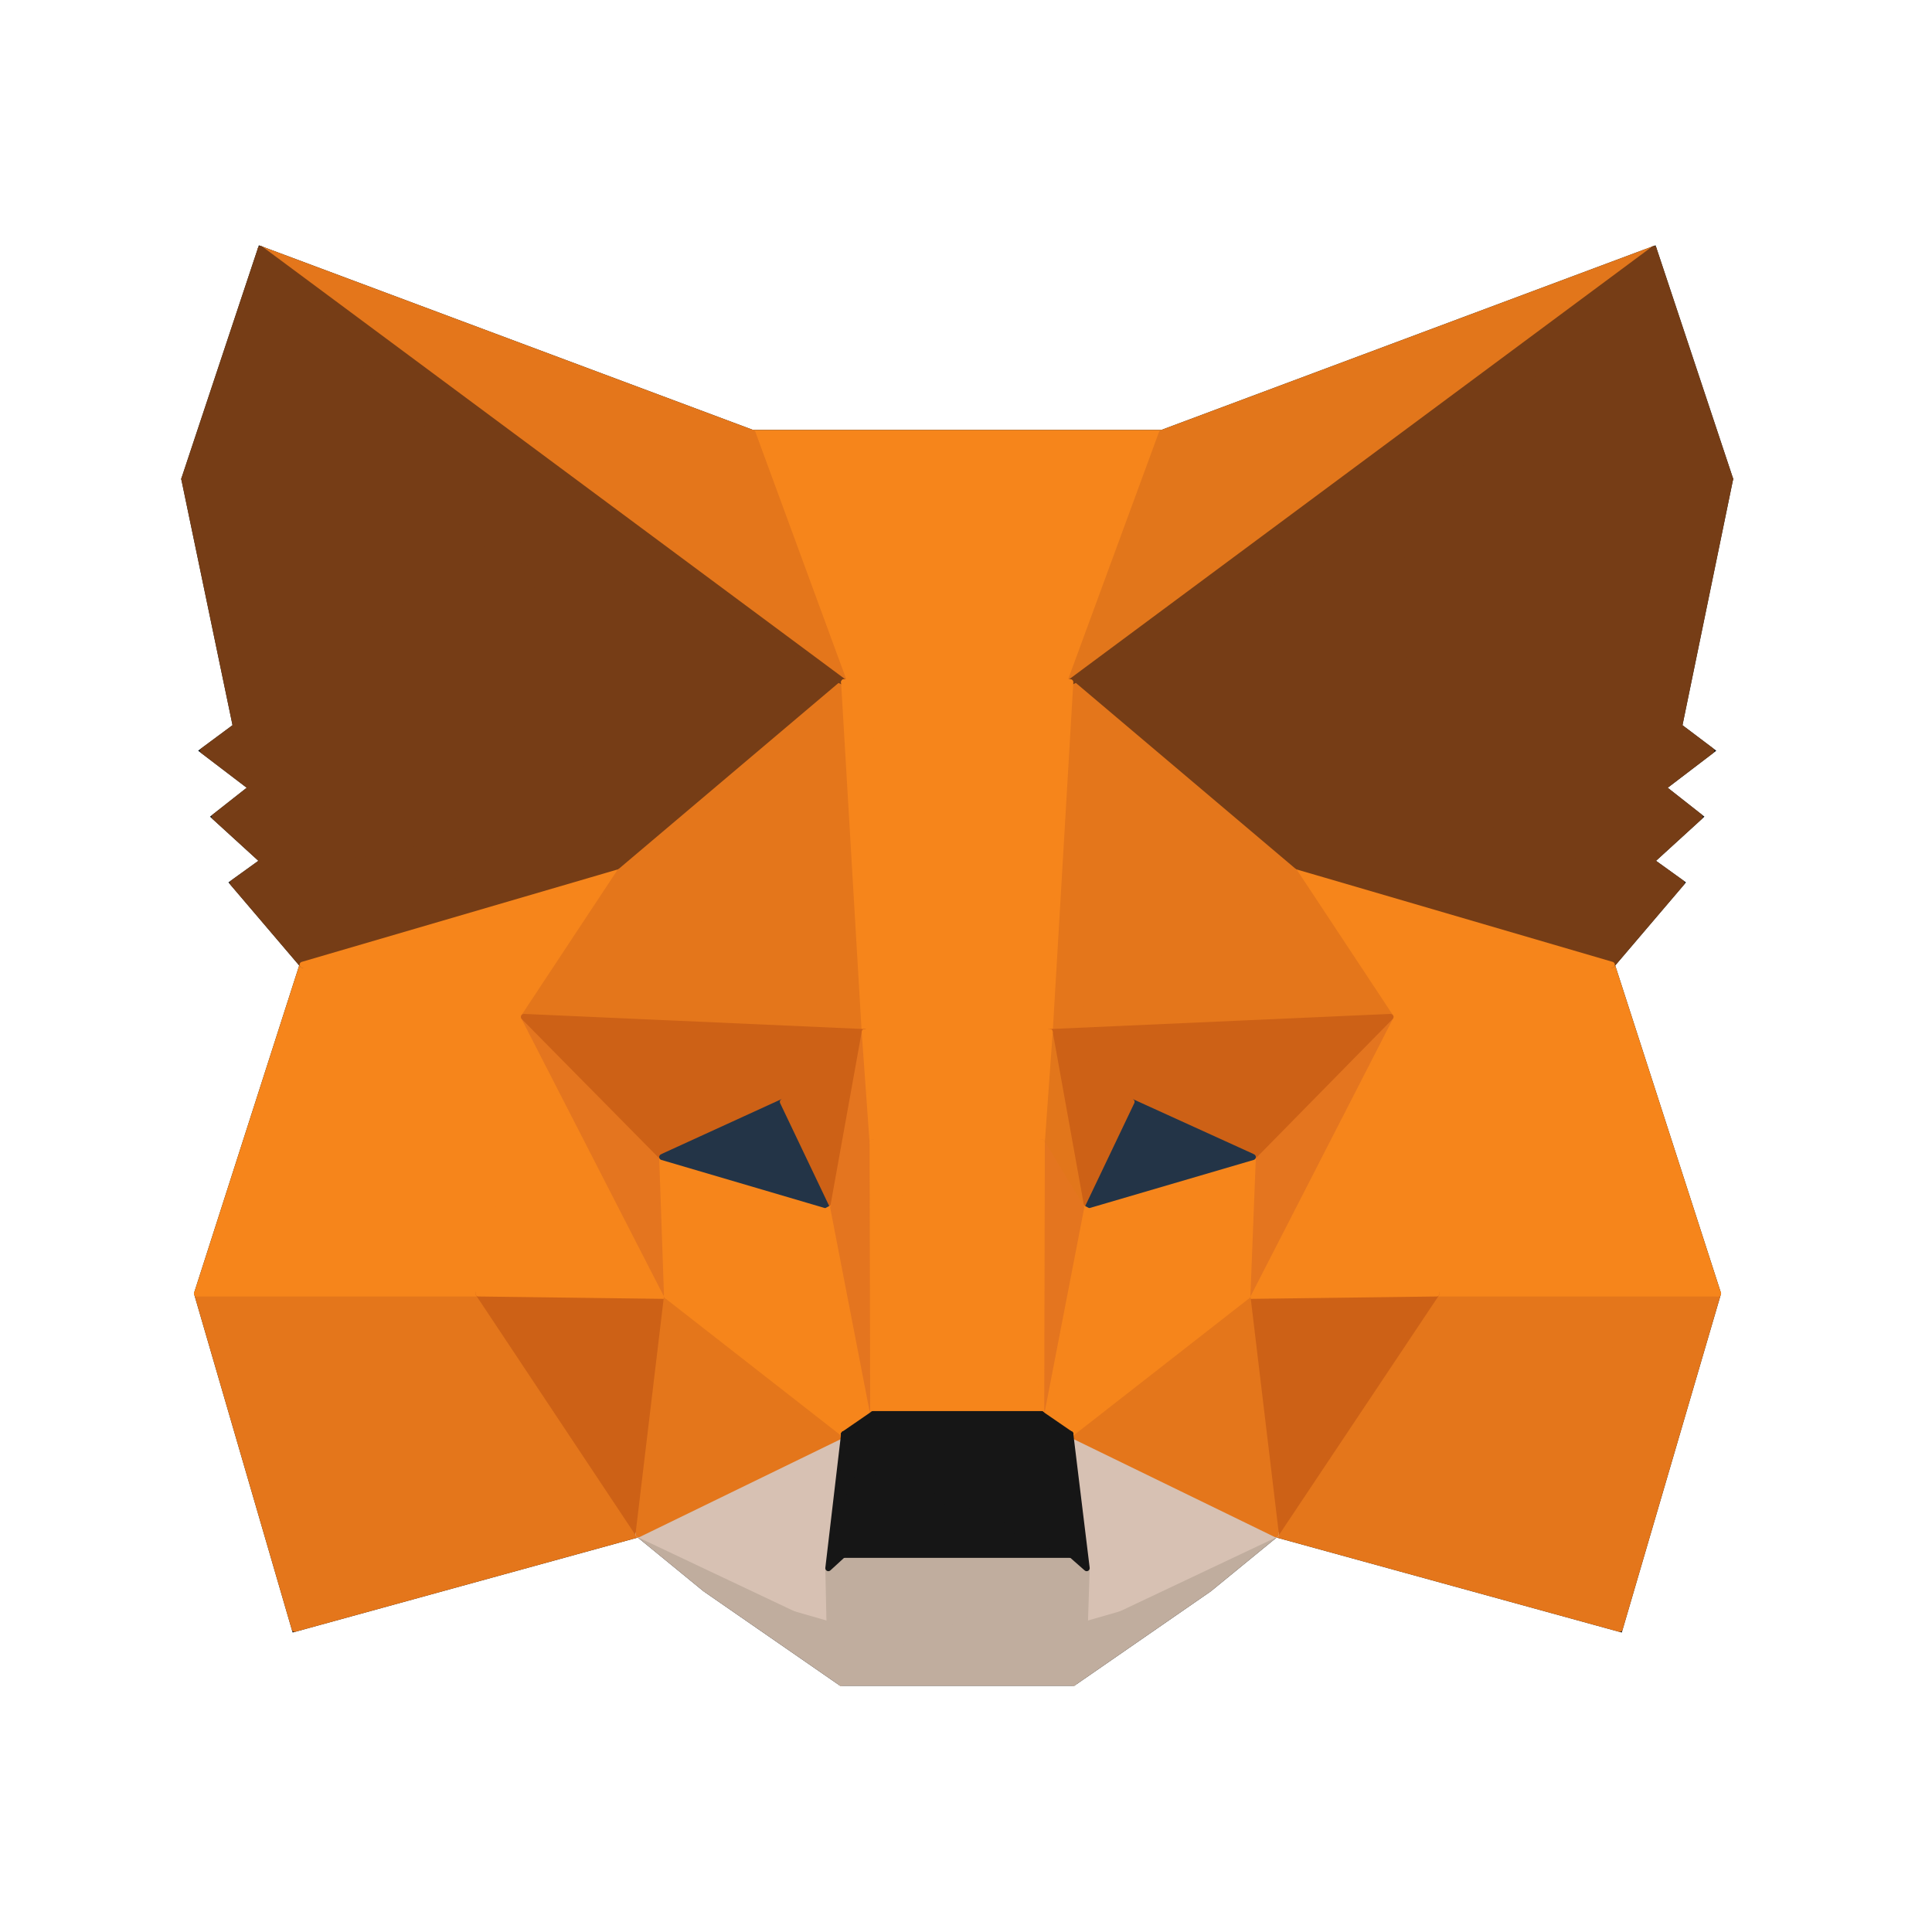
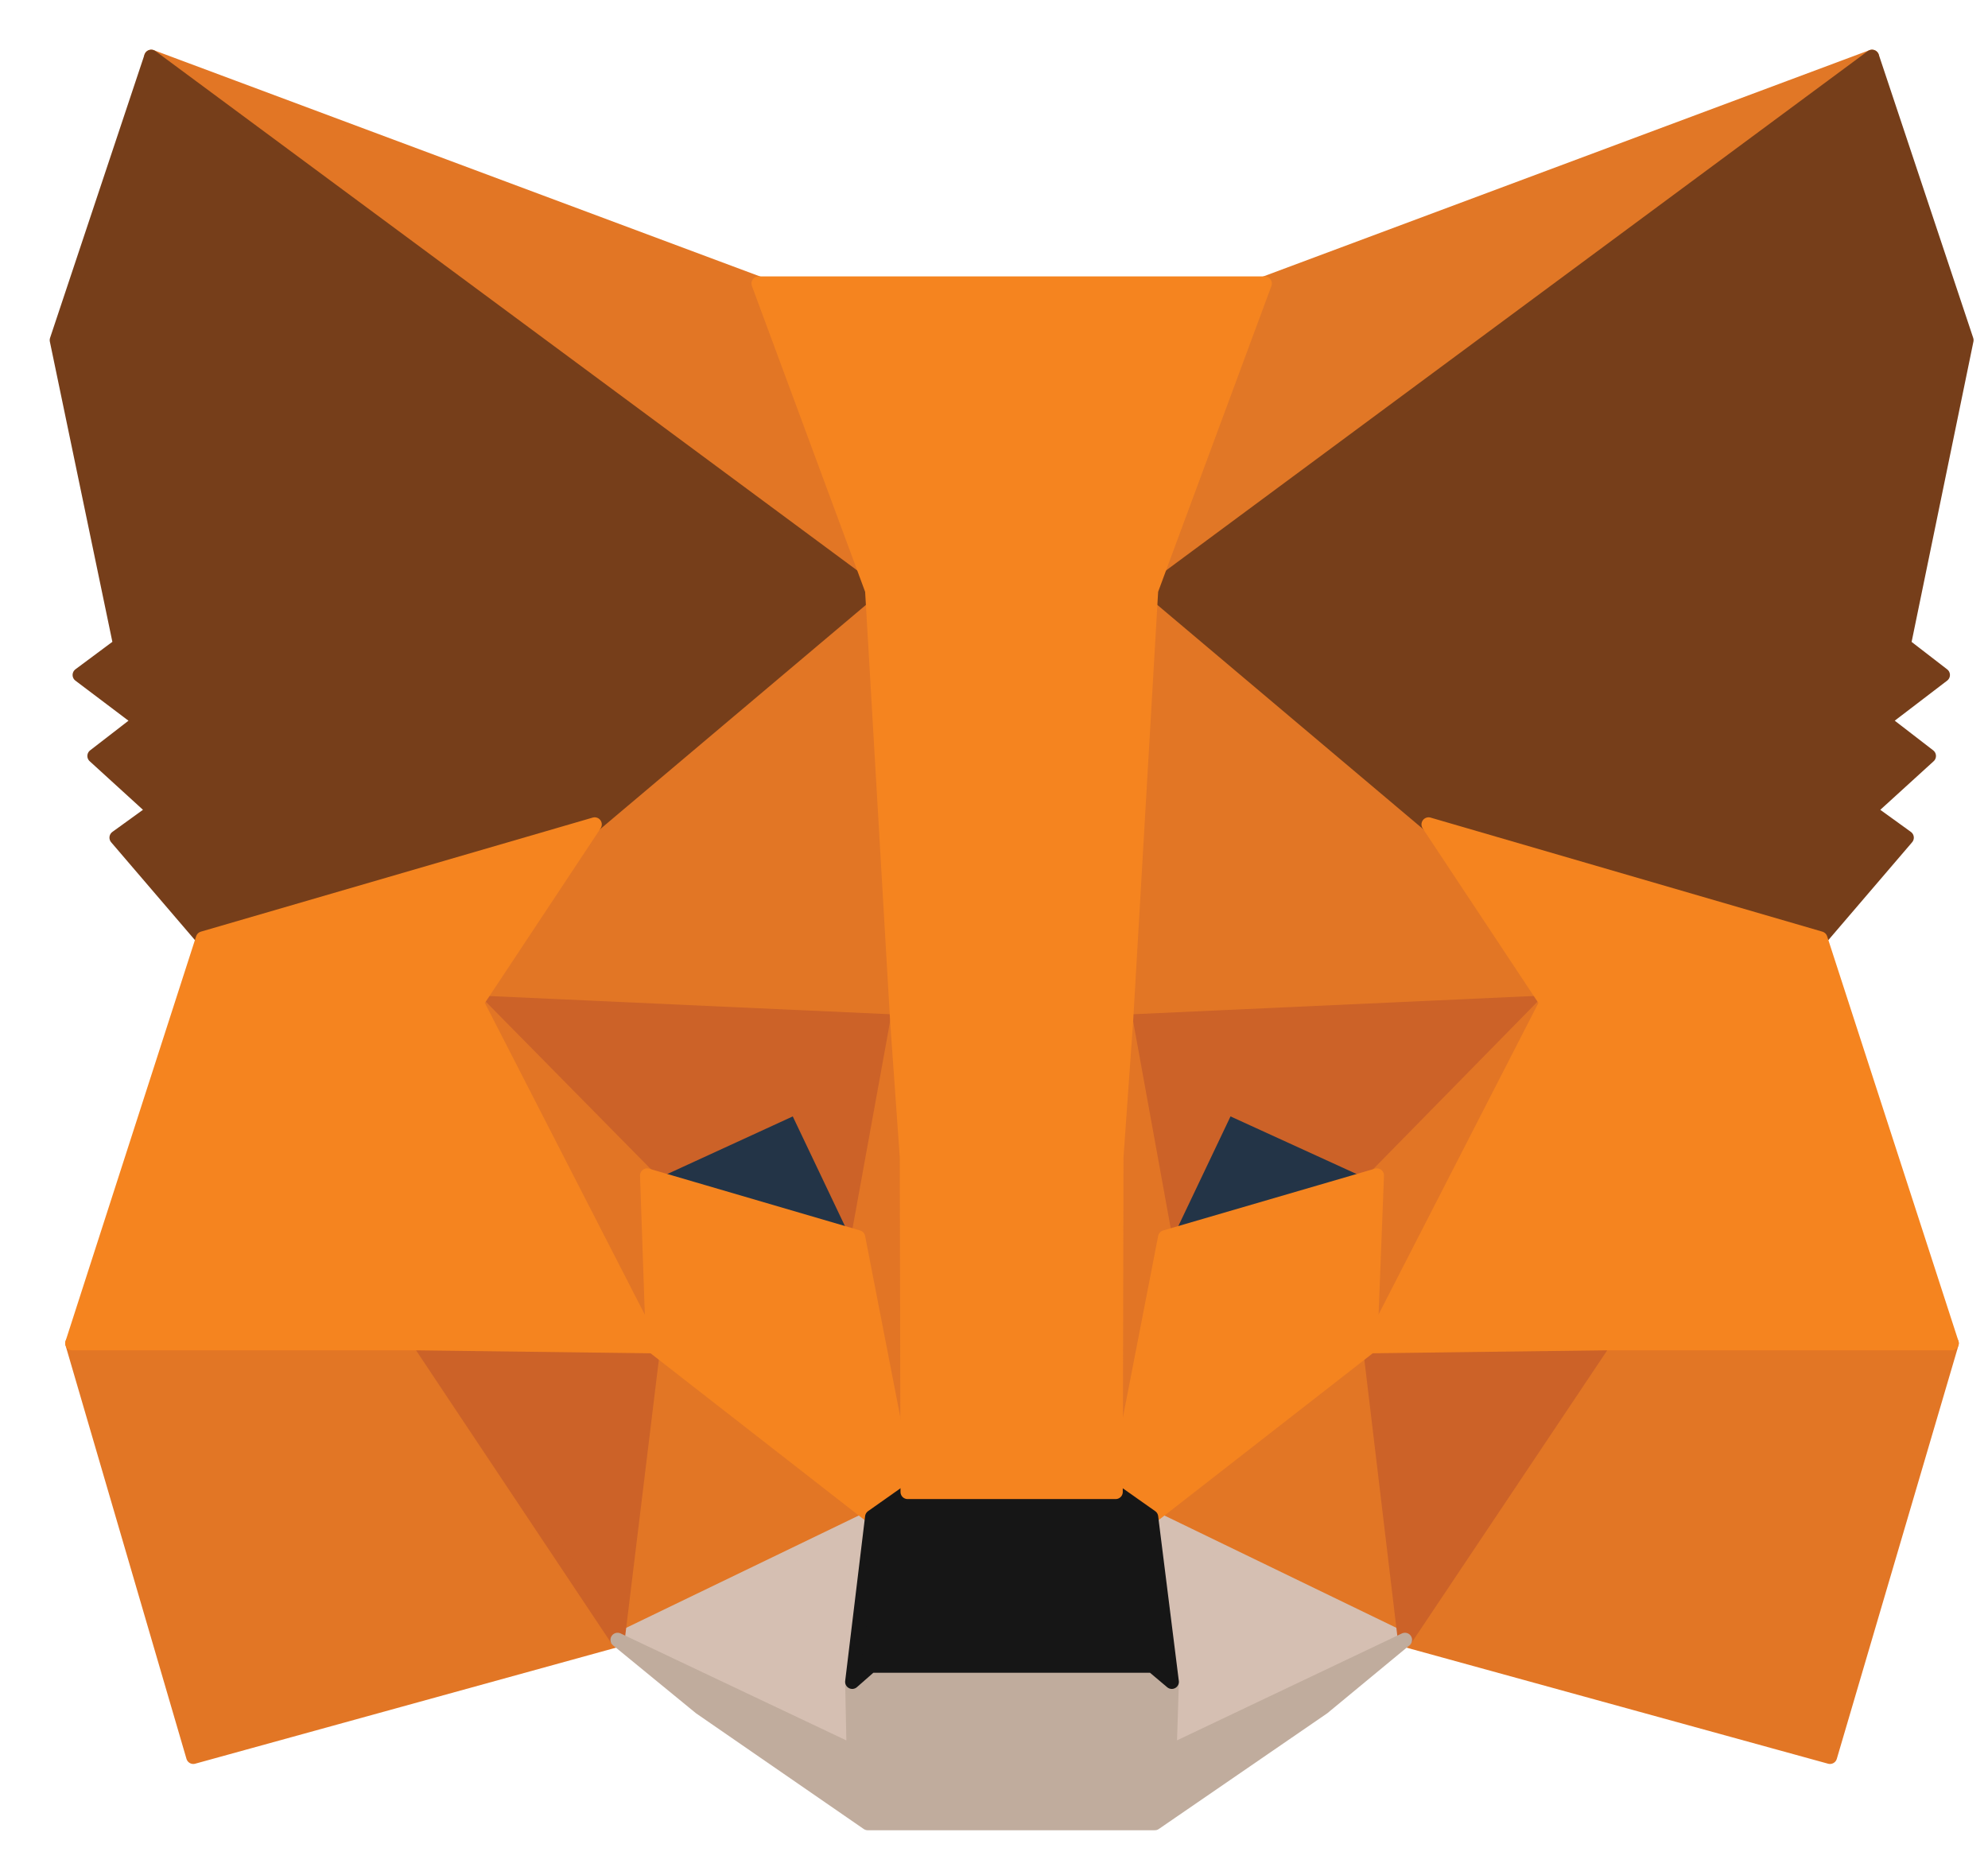
- <svg xmlns="http://www.w3.org/2000/svg" version="1.1" id="Layer_1" x="0px" y="0px" viewBox="0 0 318.6 318.6" style="enable-background:new 0 0 318.6 318.6;" xml:space="preserve">
-   <style type="text/css">
- 	.st0{fill:#161616;stroke:#161616;}
- 	.st1{fill:#E4761B;stroke:#E4761B;stroke-linecap:round;stroke-linejoin:round;}
- 	.st2{fill:#763D16;stroke:#763D16;stroke-linecap:round;stroke-linejoin:round;}
- 	.st3{fill:#F6851B;stroke:#F6851B;stroke-linecap:round;stroke-linejoin:round;}
- 	.st4{fill:#E2761B;stroke:#E2761B;stroke-linecap:round;stroke-linejoin:round;}
- 	.st5{fill:#CD6116;stroke:#CD6116;stroke-linecap:round;stroke-linejoin:round;}
- 	.st6{fill:#C0AD9E;stroke:#C0AD9E;stroke-linecap:round;stroke-linejoin:round;}
- 	.st7{fill:#D7C1B3;stroke:#D7C1B3;stroke-linecap:round;stroke-linejoin:round;}
- 	.st8{fill:#E4751F;stroke:#E4751F;stroke-linecap:round;stroke-linejoin:round;}
- 	.st9{fill:#233447;stroke:#233447;stroke-linecap:round;stroke-linejoin:round;}
- 	.st10{fill:#161616;stroke:#161616;stroke-linecap:round;stroke-linejoin:round;}
- </style>
-   <polygon class="st0" points="277.3,145.6 272.3,142 280.3,134.7 274.2,129.9 282.2,123.8 276.9,119.8 285.3,79 272.7,41.1   191.6,71.4 124.1,71.4 43,41.1 30.4,79 38.9,119.8 33.5,123.8 41.5,129.9 35.4,134.7 43.4,142 38.4,145.6 49.9,159.1 32.5,213.3   48.6,268.6 105.3,253 116.3,262 138.7,277.5 177,277.5 199.4,262 210.4,253 267.1,268.6 283.3,213.3 265.8,159.1 " />
-   <g>
-     <polygon class="st1" points="105.3,253 48.6,268.6 32.5,213.3  " />
-     <polygon class="st1" points="283.3,213.3 267.1,268.6 210.4,253  " />
-     <polygon class="st2" points="265.8,159.1 213.5,143.8 231.8,139  " />
-     <polygon class="st2" points="49.9,159.1 84,139 102.2,143.8  " />
-     <polygon class="st2" points="43.4,142 41.5,129.9 84,139  " />
-     <polygon class="st2" points="272.3,142 231.8,139 274.2,129.9  " />
-     <polygon class="st2" points="272.3,142 265.8,159.1 231.8,139  " />
-     <polygon class="st2" points="43.4,142 84,139 49.9,159.1  " />
-     <polygon class="st2" points="231.8,139 276.9,119.8 274.2,129.9  " />
-     <polygon class="st2" points="84,139 41.5,129.9 38.9,119.8  " />
-     <polygon class="st3" points="124.1,71.4 191.6,71.4 176.5,112.5  " />
-     <polygon class="st3" points="176.5,112.5 139.2,112.5 124.1,71.4  " />
-     <polygon class="st2" points="276.9,119.8 231.8,139 231,87.4  " />
-     <polygon class="st2" points="102.2,143.8 84,139 84.7,87.4  " />
-     <polygon class="st2" points="84.7,87.4 84,139 38.9,119.8  " />
-     <polygon class="st2" points="231,87.4 231.8,139 213.5,143.8  " />
-     <polygon class="st1" points="139.2,112.5 43,41.1 124.1,71.4  " />
-     <polygon class="st4" points="272.7,41.1 176.5,112.5 191.6,71.4  " />
-     <polygon class="st1" points="210.4,253 236.9,213.3 283.3,213.3  " />
-     <polygon class="st1" points="32.5,213.3 78.9,213.3 105.3,253  " />
-     <polygon class="st3" points="229.3,167.7 283.3,213.3 236.9,213.3  " />
-     <polygon class="st3" points="86.4,167.7 32.5,213.3 49.9,159.1  " />
-     <polygon class="st3" points="78.9,213.3 32.5,213.3 86.4,167.7  " />
-     <polygon class="st3" points="229.3,167.7 265.8,159.1 283.3,213.3  " />
-     <polygon class="st2" points="84.7,87.4 139.2,112.5 102.2,143.8  " />
-     <polygon class="st2" points="213.5,143.8 176.5,112.5 231,87.4  " />
-     <polygon class="st2" points="265.8,159.1 272.3,142 277.3,145.6  " />
-     <polygon class="st2" points="49.9,159.1 38.4,145.6 43.4,142  " />
-     <polygon class="st2" points="272.3,142 274.2,129.9 280.3,134.7  " />
-     <polygon class="st2" points="43.4,142 35.4,134.7 41.5,129.9  " />
-     <polygon class="st2" points="33.5,123.8 38.9,119.8 41.5,129.9  " />
-     <polygon class="st2" points="282.2,123.8 274.2,129.9 276.9,119.8  " />
-     <polygon class="st3" points="49.9,159.1 102.2,143.8 86.4,167.7  " />
-     <polygon class="st3" points="265.8,159.1 229.3,167.7 213.5,143.8  " />
-     <polygon class="st2" points="38.9,119.8 30.4,79 84.7,87.4  " />
-     <polygon class="st2" points="231,87.4 285.3,79 276.9,119.8  " />
-     <polygon class="st1" points="102.2,143.8 139.2,112.5 142.6,170.2  " />
-     <polygon class="st1" points="213.5,143.8 229.3,167.7 173.1,170.2  " />
-     <polygon class="st1" points="173.1,170.2 176.5,112.5 213.5,143.8  " />
-     <polygon class="st1" points="142.6,170.2 86.4,167.7 102.2,143.8  " />
-     <polygon class="st2" points="272.7,41.1 285.3,79 231,87.4  " />
-     <polygon class="st2" points="43,41.1 139.2,112.5 84.7,87.4  " />
-     <polygon class="st2" points="231,87.4 176.5,112.5 272.7,41.1  " />
-     <polygon class="st2" points="84.7,87.4 30.4,79 43,41.1  " />
-     <polygon class="st5" points="105.3,253 78.9,213.3 110,213.7  " />
-     <polygon class="st5" points="210.4,253 205.7,213.7 236.9,213.3  " />
-     <polygon class="st3" points="173.1,170.2 142.6,170.2 139.2,112.5  " />
-     <polygon class="st3" points="139.2,112.5 176.5,112.5 173.1,170.2  " />
-     <polygon class="st6" points="116.3,262 105.3,253 136.8,267.9  " />
-     <polygon class="st6" points="178.9,267.9 210.4,253 199.4,262  " />
-     <polygon class="st7" points="136.6,258.6 136.8,267.9 105.3,253  " />
-     <polygon class="st7" points="179.2,258.6 210.4,253 178.9,267.9  " />
-     <polygon class="st3" points="86.4,167.7 110,213.7 78.9,213.3  " />
-     <polygon class="st3" points="236.9,213.3 205.7,213.7 229.3,167.7  " />
-     <polygon class="st8" points="86.4,167.7 109.2,190.8 110,213.7  " />
-     <polygon class="st8" points="229.3,167.7 205.7,213.7 206.6,190.8  " />
-     <polygon class="st7" points="105.3,253 139.2,236.5 136.6,258.6  " />
-     <polygon class="st7" points="210.4,253 179.2,258.6 176.5,236.5  " />
-     <polygon class="st1" points="139.2,236.5 105.3,253 110,213.7  " />
-     <polygon class="st1" points="176.5,236.5 205.7,213.7 210.4,253  " />
-     <polygon class="st5" points="173.1,170.2 229.3,167.7 206.6,190.8  " />
-     <polygon class="st5" points="109.2,190.8 86.4,167.7 142.6,170.2  " />
-     <polygon class="st5" points="142.6,170.2 129.1,181.7 109.2,190.8  " />
-     <polygon class="st5" points="206.6,190.8 186.6,181.7 173.1,170.2  " />
-     <polygon class="st3" points="205.7,213.7 178.3,199.1 206.6,190.8  " />
-     <polygon class="st3" points="110,213.7 109.2,190.8 137.4,199.1  " />
-     <polygon class="st9" points="137.4,199.1 109.2,190.8 129.1,181.7  " />
-     <polygon class="st9" points="178.3,199.1 186.6,181.7 206.6,190.8  " />
-     <polygon class="st5" points="186.6,181.7 178.3,199.1 173.1,170.2  " />
-     <polygon class="st5" points="129.1,181.7 142.6,170.2 137.4,199.1  " />
-     <polygon class="st6" points="199.4,262 177,277.5 178.9,267.9  " />
-     <polygon class="st6" points="136.8,267.9 138.7,277.5 116.3,262  " />
-     <polygon class="st4" points="178.3,199.1 171.8,188.4 173.1,170.2  " />
-     <polygon class="st8" points="137.4,199.1 142.6,170.2 143.9,188.4  " />
-     <polygon class="st3" points="173.1,170.2 171.8,188.4 143.9,188.4  " />
-     <polygon class="st3" points="143.9,188.4 142.6,170.2 173.1,170.2  " />
-     <polygon class="st3" points="178.3,199.1 205.7,213.7 176.5,236.5  " />
-     <polygon class="st3" points="139.2,236.5 110,213.7 137.4,199.1  " />
-     <polygon class="st3" points="137.4,199.1 144,233.2 139.2,236.5  " />
-     <polygon class="st3" points="176.5,236.5 171.7,233.2 178.3,199.1  " />
-     <polygon class="st8" points="171.8,188.4 178.3,199.1 171.7,233.2  " />
-     <polygon class="st8" points="143.9,188.4 144,233.2 137.4,199.1  " />
-     <polygon class="st3" points="143.9,188.4 171.8,188.4 171.7,233.2  " />
-     <polygon class="st3" points="171.7,233.2 144,233.2 143.9,188.4  " />
-     <polygon class="st6" points="179.2,258.6 178.9,267.9 177,277.5  " />
-     <polygon class="st6" points="138.7,277.5 136.8,267.9 136.6,258.6  " />
-     <polygon class="st6" points="136.6,258.6 139,256.4 138.7,277.5  " />
-     <polygon class="st6" points="177,277.5 176.7,256.4 179.2,258.6  " />
-     <polygon class="st6" points="138.7,277.5 139,256.4 176.7,256.4  " />
-     <polygon class="st6" points="176.7,256.4 177,277.5 138.7,277.5  " />
-     <polygon class="st10" points="176.5,236.5 179.2,258.6 176.7,256.4  " />
-     <polygon class="st10" points="139,256.4 136.6,258.6 139.2,236.5  " />
-     <polygon class="st10" points="139.2,236.5 140.7,241.2 139,256.4  " />
-     <polygon class="st10" points="176.7,256.4 175,241.2 176.5,236.5  " />
-     <polygon class="st10" points="143.7,237.7 140.7,241.2 139.2,236.5  " />
-     <polygon class="st10" points="176.5,236.5 175,241.2 172,237.7  " />
-     <polygon class="st10" points="172,237.7 171.7,233.2 176.5,236.5  " />
-     <polygon class="st10" points="139.2,236.5 144,233.2 143.7,237.7  " />
-     <polygon class="st10" points="171.7,233.2 172,237.7 143.7,237.7  " />
-     <polygon class="st10" points="143.7,237.7 144,233.2 171.7,233.2  " />
-     <polygon class="st10" points="140.7,241.2 175,241.2 176.7,256.4  " />
-     <polygon class="st10" points="176.7,256.4 139,256.4 140.7,241.2  " />
-     <polygon class="st10" points="140.7,241.2 143.7,237.7 172,237.7  " />
-     <polygon class="st10" points="172,237.7 175,241.2 140.7,241.2  " />
-   </g>
+ <svg xmlns="http://www.w3.org/2000/svg" width="35" height="33" viewBox="0 0 35 33" fill="none">
+   <path d="M32.958 1L19.824 10.718L22.267 4.991L32.958 1Z" fill="#E17726" stroke="#E17726" stroke-width="0.25" stroke-linecap="round" stroke-linejoin="round" />
+   <path d="M2.663 1L15.68 10.809L13.355 4.991L2.663 1Z" fill="#E27625" stroke="#E27625" stroke-width="0.25" stroke-linecap="round" stroke-linejoin="round" />
+   <path d="M28.23 23.534L24.735 28.872L32.218 30.932L34.361 23.65L28.23 23.534Z" fill="#E27625" stroke="#E27625" stroke-width="0.25" stroke-linecap="round" stroke-linejoin="round" />
+   <path d="M1.273 23.65L3.403 30.932L10.873 28.872L7.392 23.534L1.273 23.65Z" fill="#E27625" stroke="#E27625" stroke-width="0.25" stroke-linecap="round" stroke-linejoin="round" />
+   <path d="M10.471 14.515L8.392 17.651L15.797 17.988L15.55 10.019L10.471 14.515Z" fill="#E27625" stroke="#E27625" stroke-width="0.25" stroke-linecap="round" stroke-linejoin="round" />
+   <path d="M25.151 14.515L19.993 9.928L19.824 17.988L27.229 17.651L25.151 14.515Z" fill="#E27625" stroke="#E27625" stroke-width="0.25" stroke-linecap="round" stroke-linejoin="round" />
+   <path d="M10.873 28.872L15.355 26.708L11.497 23.702L10.873 28.872Z" fill="#E27625" stroke="#E27625" stroke-width="0.25" stroke-linecap="round" stroke-linejoin="round" />
+   <path d="M20.266 26.708L24.735 28.872L24.124 23.702L20.266 26.708Z" fill="#E27625" stroke="#E27625" stroke-width="0.25" stroke-linecap="round" stroke-linejoin="round" />
+   <path d="M24.735 28.872L20.266 26.708L20.63 29.611L20.591 30.842L24.735 28.872Z" fill="#D5BFB2" stroke="#D5BFB2" stroke-width="0.25" stroke-linecap="round" stroke-linejoin="round" />
+   <path d="M10.873 28.872L15.03 30.842L15.004 29.611L15.355 26.708L10.873 28.872Z" fill="#D5BFB2" stroke="#D5BFB2" stroke-width="0.25" stroke-linecap="round" stroke-linejoin="round" />
+   <path d="M15.108 21.784L11.393 20.696L14.017 19.491L15.108 21.784Z" fill="#233447" stroke="#233447" stroke-width="0.25" stroke-linecap="round" stroke-linejoin="round" />
+   <path d="M20.513 21.784L21.604 19.491L24.241 20.696L20.513 21.784Z" fill="#233447" stroke="#233447" stroke-width="0.25" stroke-linecap="round" stroke-linejoin="round" />
+   <path d="M10.873 28.872L11.523 23.534L7.392 23.65L10.873 28.872Z" fill="#CC6228" stroke="#CC6228" stroke-width="0.25" stroke-linecap="round" stroke-linejoin="round" />
+   <path d="M24.098 23.534L24.735 28.872L28.229 23.65L24.098 23.534Z" fill="#CC6228" stroke="#CC6228" stroke-width="0.25" stroke-linecap="round" stroke-linejoin="round" />
+   <path d="M27.229 17.651L19.824 17.988L20.513 21.784L21.604 19.491L24.241 20.696L27.229 17.651Z" fill="#CC6228" stroke="#CC6228" stroke-width="0.25" stroke-linecap="round" stroke-linejoin="round" />
+   <path d="M11.393 20.696L14.017 19.491L15.108 21.784L15.797 17.988L8.392 17.651L11.393 20.696Z" fill="#CC6228" stroke="#CC6228" stroke-width="0.25" stroke-linecap="round" stroke-linejoin="round" />
+   <path d="M8.392 17.651L11.497 23.702L11.393 20.696L8.392 17.651Z" fill="#E27525" stroke="#E27525" stroke-width="0.25" stroke-linecap="round" stroke-linejoin="round" />
+   <path d="M24.241 20.696L24.124 23.702L27.229 17.651L24.241 20.696Z" fill="#E27525" stroke="#E27525" stroke-width="0.25" stroke-linecap="round" stroke-linejoin="round" />
+   <path d="M15.797 17.988L15.108 21.784L15.979 26.268L16.174 20.359L15.797 17.988Z" fill="#E27525" stroke="#E27525" stroke-width="0.25" stroke-linecap="round" stroke-linejoin="round" />
+   <path d="M19.824 17.988L19.46 20.346L19.642 26.268L20.513 21.784L19.824 17.988Z" fill="#E27525" stroke="#E27525" stroke-width="0.25" stroke-linecap="round" stroke-linejoin="round" />
+   <path d="M20.513 21.784L19.642 26.268L20.266 26.708L24.124 23.702L24.241 20.696L20.513 21.784Z" fill="#F5841F" stroke="#F5841F" stroke-width="0.25" stroke-linecap="round" stroke-linejoin="round" />
+   <path d="M11.393 20.696L11.497 23.702L15.355 26.708L15.979 26.268L15.108 21.784L11.393 20.696Z" fill="#F5841F" stroke="#F5841F" stroke-width="0.25" stroke-linecap="round" stroke-linejoin="round" />
+   <path d="M20.591 30.842L20.63 29.611L20.292 29.326H15.329L15.004 29.611L15.03 30.842L10.873 28.872L12.328 30.064L15.277 32.099H20.331L23.293 30.064L24.735 28.872L20.591 30.842Z" fill="#C0AC9D" stroke="#C0AC9D" stroke-width="0.25" stroke-linecap="round" stroke-linejoin="round" />
+   <path d="M20.266 26.708L19.642 26.268H15.979L15.355 26.708L15.004 29.611L15.329 29.326H20.292L20.63 29.611L20.266 26.708Z" fill="#161616" stroke="#161616" stroke-width="0.25" stroke-linecap="round" stroke-linejoin="round" />
+   <path d="M33.517 11.353L34.621 5.989L32.958 1L20.266 10.394L25.151 14.515L32.049 16.523L33.569 14.748L32.906 14.269L33.959 13.31L33.153 12.688L34.205 11.884L33.517 11.353Z" fill="#763E1A" stroke="#763E1A" stroke-width="0.25" stroke-linecap="round" stroke-linejoin="round" />
+   <path d="M1 5.989L2.117 11.353L1.403 11.884L2.468 12.688L1.663 13.31L2.715 14.269L2.052 14.748L3.572 16.523L10.471 14.515L15.355 10.394L2.663 1L1 5.989Z" fill="#763E1A" stroke="#763E1A" stroke-width="0.25" stroke-linecap="round" stroke-linejoin="round" />
+   <path d="M32.049 16.523L25.151 14.515L27.229 17.651L24.124 23.702L28.23 23.65H34.361L32.049 16.523Z" fill="#F5841F" stroke="#F5841F" stroke-width="0.25" stroke-linecap="round" stroke-linejoin="round" />
+   <path d="M10.47 14.515L3.572 16.523L1.273 23.65H7.392L11.497 23.702L8.392 17.651L10.47 14.515Z" fill="#F5841F" stroke="#F5841F" stroke-width="0.25" stroke-linecap="round" stroke-linejoin="round" />
+   <path d="M19.824 17.988L20.266 10.394L22.267 4.991H13.355L15.355 10.394L15.797 17.988L15.966 20.372L15.979 26.268H19.642L19.655 20.372L19.824 17.988Z" fill="#F5841F" stroke="#F5841F" stroke-width="0.25" stroke-linecap="round" stroke-linejoin="round" />
</svg>
